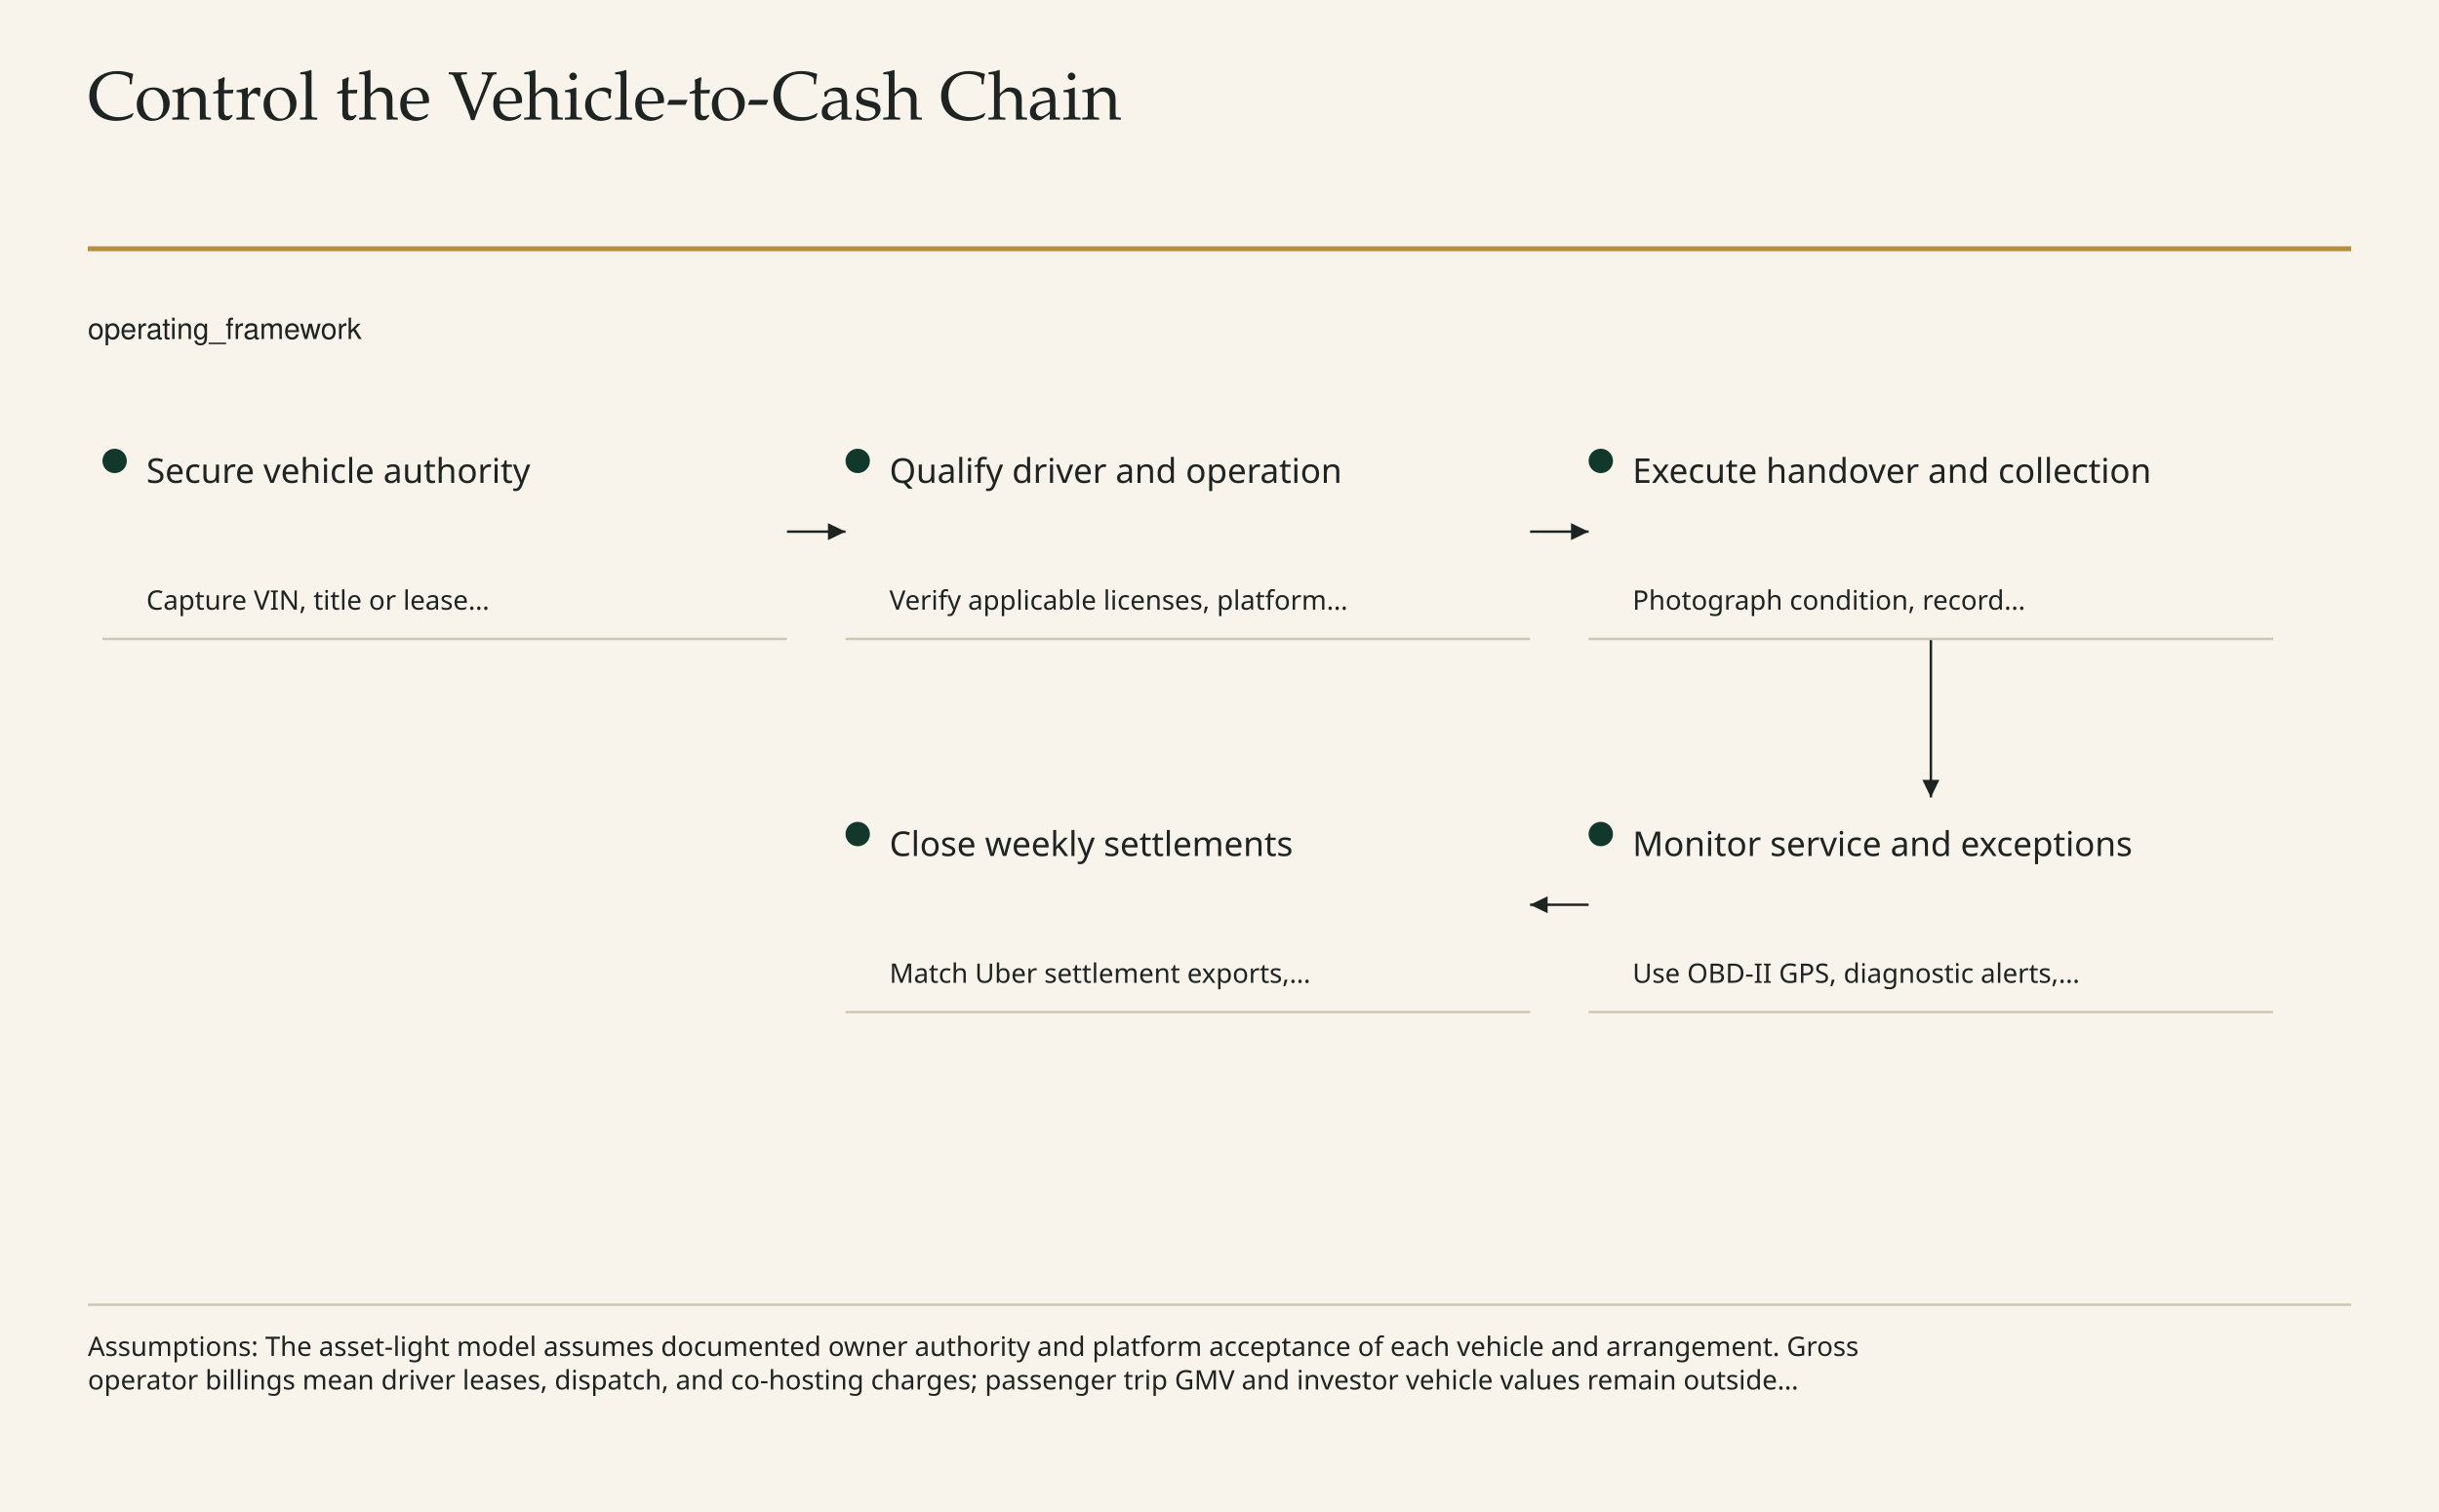
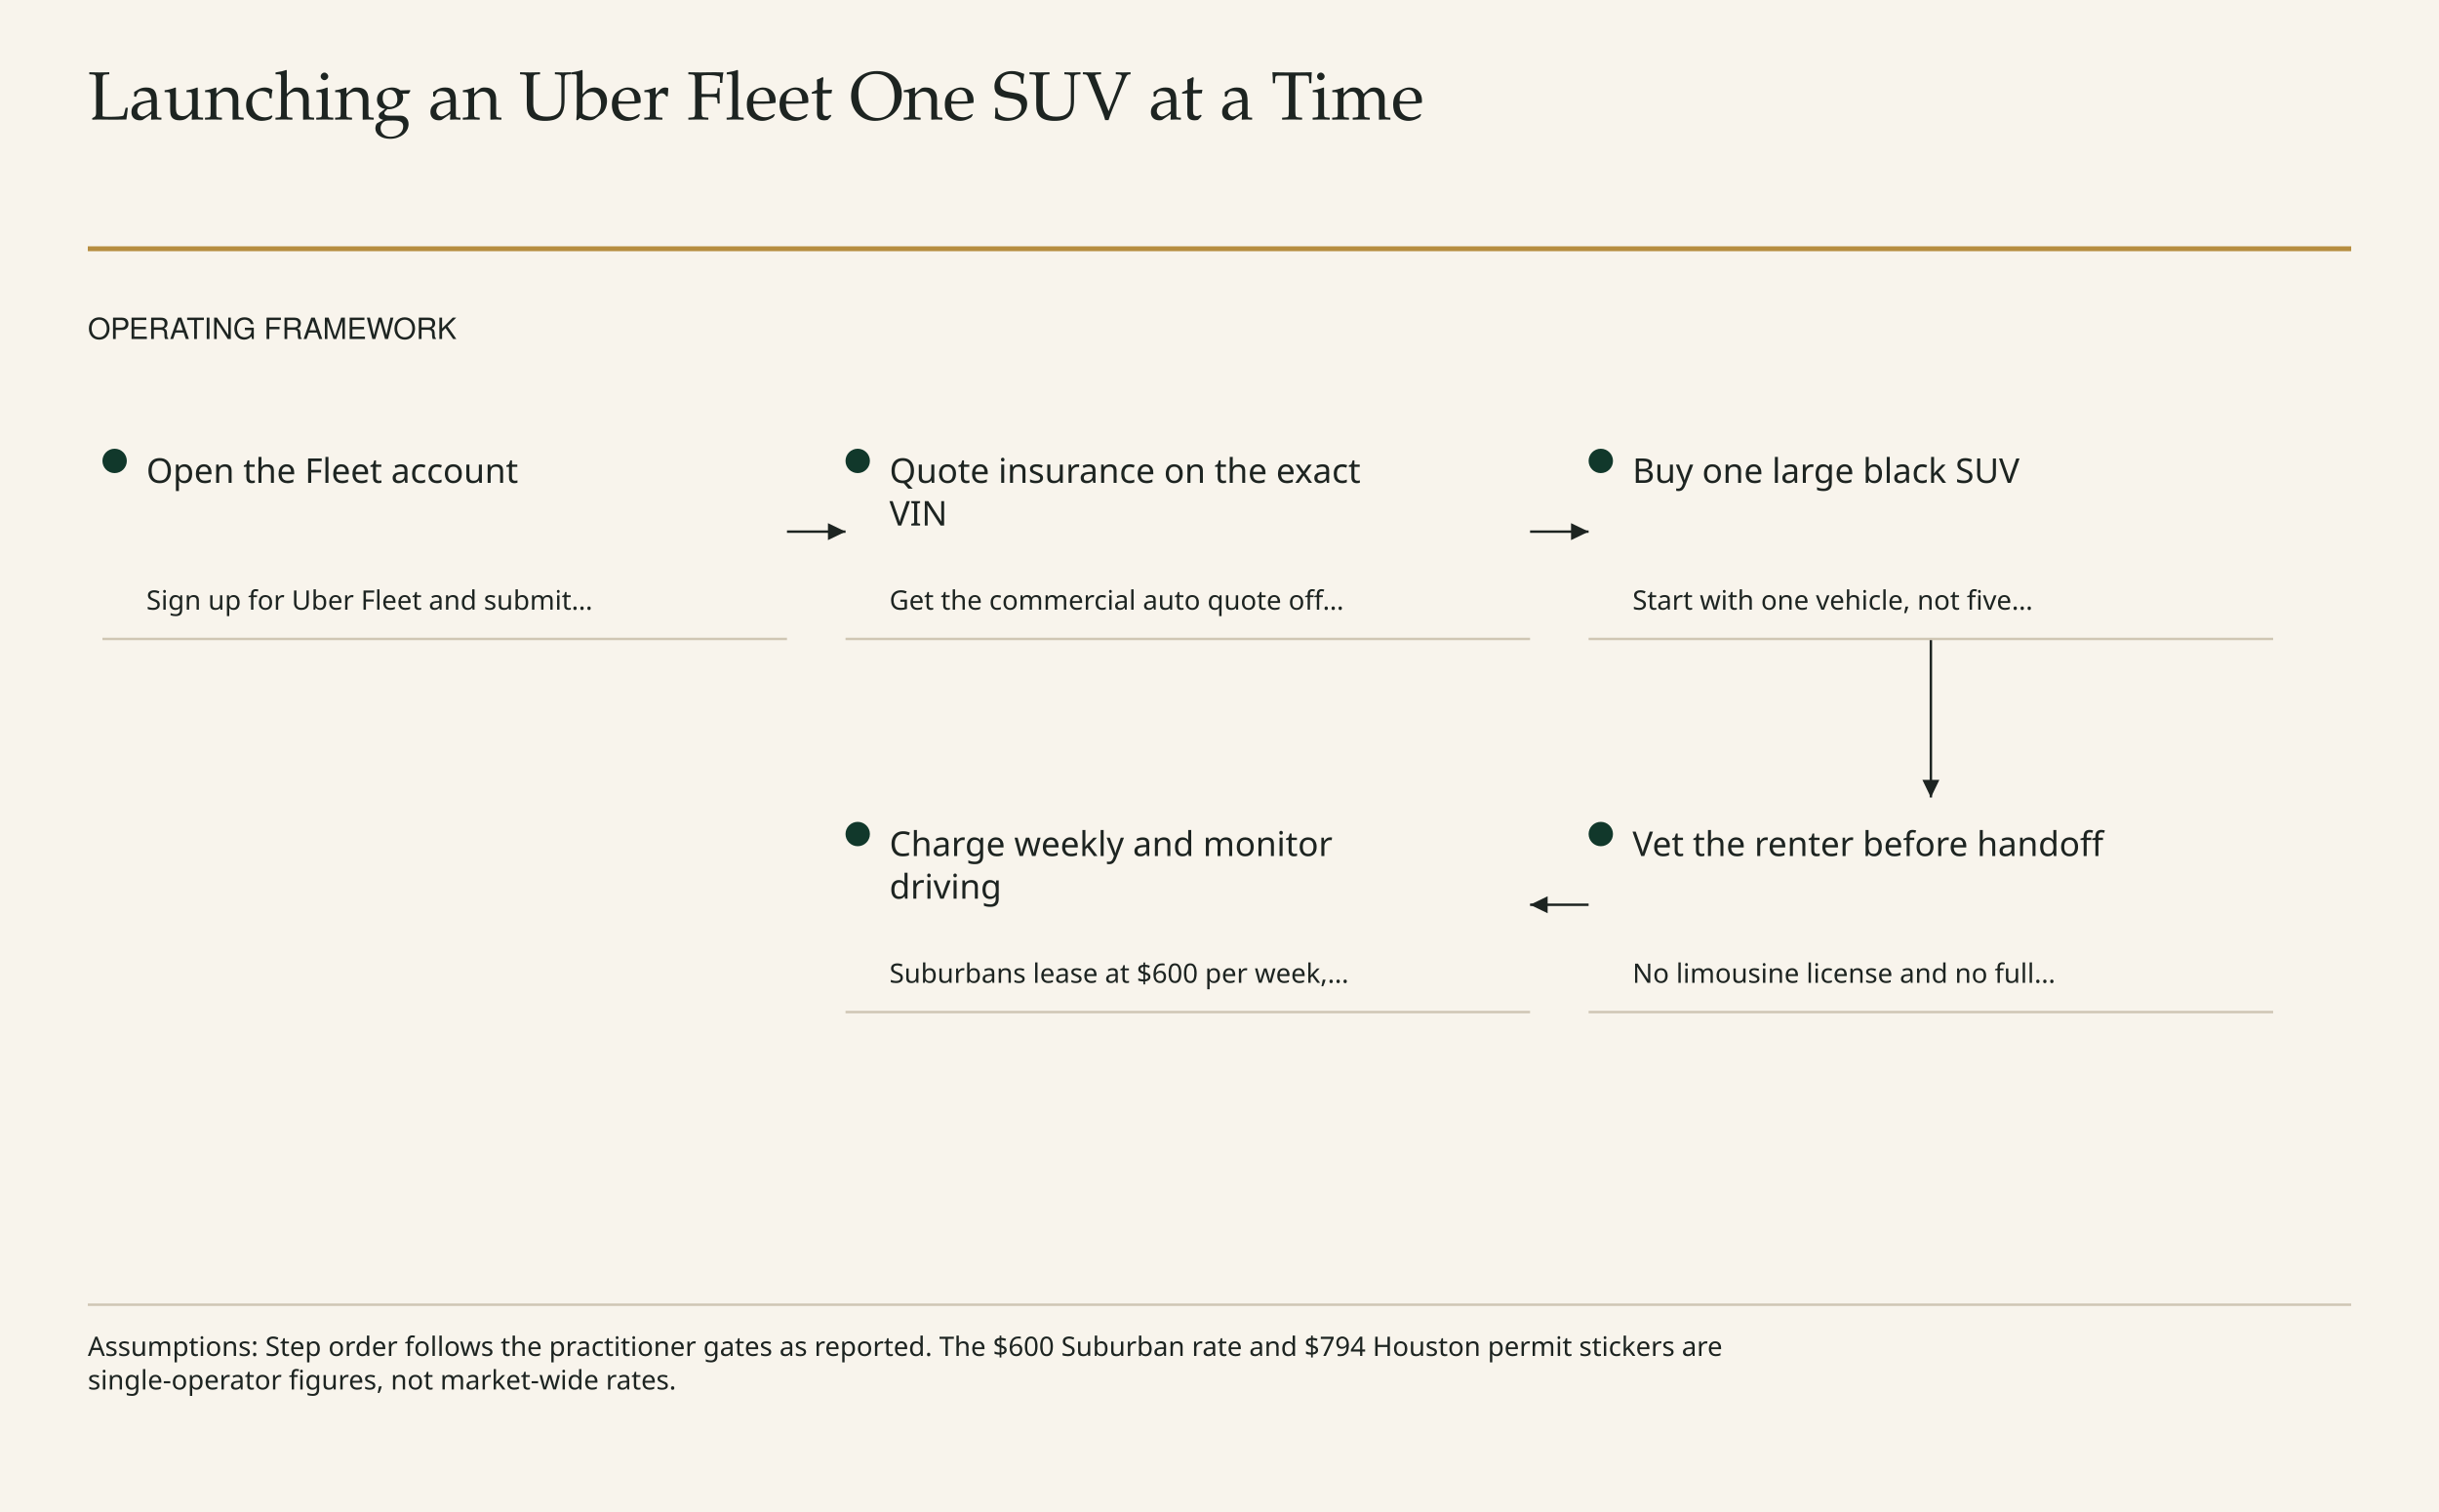
<svg xmlns="http://www.w3.org/2000/svg" viewBox="0 0 1000 620" role="img">
  <rect x="0" y="0" width="1000" height="620" fill="#F8F4EC" stroke="none" stroke-width="1" />
  <text x="36" y="49" font-family="Palatino, Georgia, serif" font-size="28" fill="#1D2421" text-anchor="start" style="font-variant-numeric:tabular-nums">
-     <tspan x="36" dy="0">Control the Vehicle-to-Cash Chain</tspan>
+     <tspan x="36" dy="0">Launching an Uber Fleet One SUV at a Time</tspan>
  </text>
  <line x1="36" y1="102" x2="964" y2="102" stroke="#B68D40" stroke-width="2" />
  <text x="36" y="139" font-family="Helvetica, sans-serif" font-size="12" fill="#1D2421" text-anchor="start" style="font-variant-numeric:tabular-nums">
-     <tspan x="36" dy="0">operating_framework</tspan>
+     <tspan x="36" dy="0">OPERATING FRAMEWORK</tspan>
  </text>
  <line x1="322.667" y1="218.0" x2="346.667" y2="218.0" stroke="#1D2421" stroke-width="1" />
  <polygon points="346.667,218.0 339.463,221.48 339.463,214.52" fill="#1D2421" stroke="none" stroke-width="1" />
  <line x1="627.333" y1="218.0" x2="651.333" y2="218.0" stroke="#1D2421" stroke-width="1" />
  <polygon points="651.333,218.0 644.13,221.48 644.13,214.52" fill="#1D2421" stroke="none" stroke-width="1" />
  <line x1="791.667" y1="262.0" x2="791.667" y2="327.0" stroke="#1D2421" stroke-width="1" />
  <polygon points="791.667,327.0 788.187,319.796 795.146,319.796" fill="#1D2421" stroke="none" stroke-width="1" />
  <line x1="651.333" y1="371.0" x2="627.333" y2="371.0" stroke="#1D2421" stroke-width="1" />
  <polygon points="627.333,371.0 634.537,367.52 634.537,374.48" fill="#1D2421" stroke="none" stroke-width="1" />
  <line x1="42.0" y1="262.0" x2="322.667" y2="262.0" stroke="#CFC6B4" stroke-width="1" />
  <circle cx="47.0" cy="189.0" r="5" fill="#11382B" stroke="none" stroke-width="1" />
  <text x="60.0" y="198.0" font-family="Optima, Calibri, sans-serif" font-size="14" fill="#1D2421" text-anchor="start" style="font-variant-numeric:tabular-nums">
-     <tspan x="60.0" dy="0">Secure vehicle authority</tspan>
+     <tspan x="60.0" dy="0">Open the Fleet account</tspan>
  </text>
  <text x="60.0" y="250.0" font-family="Optima, Calibri, sans-serif" font-size="11" fill="#1D2421" text-anchor="start" style="font-variant-numeric:tabular-nums">
-     <tspan x="60.0" dy="0">Capture VIN, title or lease…</tspan>
+     <tspan x="60.0" dy="0">Sign up for Uber Fleet and submit…</tspan>
  </text>
  <line x1="346.667" y1="262.0" x2="627.333" y2="262.0" stroke="#CFC6B4" stroke-width="1" />
  <circle cx="351.667" cy="189.0" r="5" fill="#11382B" stroke="none" stroke-width="1" />
  <text x="364.667" y="198.0" font-family="Optima, Calibri, sans-serif" font-size="14" fill="#1D2421" text-anchor="start" style="font-variant-numeric:tabular-nums">
-     <tspan x="364.667" dy="0">Qualify driver and operation</tspan>
+     <tspan x="364.667" dy="0">Quote insurance on the exact</tspan>
+     <tspan x="364.667" dy="17.5">VIN</tspan>
  </text>
  <text x="364.667" y="250.0" font-family="Optima, Calibri, sans-serif" font-size="11" fill="#1D2421" text-anchor="start" style="font-variant-numeric:tabular-nums">
-     <tspan x="364.667" dy="0">Verify applicable licenses, platform…</tspan>
+     <tspan x="364.667" dy="0">Get the commercial auto quote off…</tspan>
  </text>
  <line x1="651.333" y1="262.0" x2="932.0" y2="262.0" stroke="#CFC6B4" stroke-width="1" />
  <circle cx="656.333" cy="189.0" r="5" fill="#11382B" stroke="none" stroke-width="1" />
  <text x="669.333" y="198.0" font-family="Optima, Calibri, sans-serif" font-size="14" fill="#1D2421" text-anchor="start" style="font-variant-numeric:tabular-nums">
-     <tspan x="669.333" dy="0">Execute handover and collection</tspan>
+     <tspan x="669.333" dy="0">Buy one large black SUV</tspan>
  </text>
  <text x="669.333" y="250.0" font-family="Optima, Calibri, sans-serif" font-size="11" fill="#1D2421" text-anchor="start" style="font-variant-numeric:tabular-nums">
-     <tspan x="669.333" dy="0">Photograph condition, record…</tspan>
+     <tspan x="669.333" dy="0">Start with one vehicle, not five…</tspan>
  </text>
  <line x1="651.333" y1="415.0" x2="932.0" y2="415.0" stroke="#CFC6B4" stroke-width="1" />
  <circle cx="656.333" cy="342.0" r="5" fill="#11382B" stroke="none" stroke-width="1" />
  <text x="669.333" y="351.0" font-family="Optima, Calibri, sans-serif" font-size="14" fill="#1D2421" text-anchor="start" style="font-variant-numeric:tabular-nums">
-     <tspan x="669.333" dy="0">Monitor service and exceptions</tspan>
+     <tspan x="669.333" dy="0">Vet the renter before handoff</tspan>
  </text>
  <text x="669.333" y="403.0" font-family="Optima, Calibri, sans-serif" font-size="11" fill="#1D2421" text-anchor="start" style="font-variant-numeric:tabular-nums">
-     <tspan x="669.333" dy="0">Use OBD-II GPS, diagnostic alerts,…</tspan>
+     <tspan x="669.333" dy="0">No limousine license and no full…</tspan>
  </text>
  <line x1="346.667" y1="415.0" x2="627.333" y2="415.0" stroke="#CFC6B4" stroke-width="1" />
  <circle cx="351.667" cy="342.0" r="5" fill="#11382B" stroke="none" stroke-width="1" />
  <text x="364.667" y="351.0" font-family="Optima, Calibri, sans-serif" font-size="14" fill="#1D2421" text-anchor="start" style="font-variant-numeric:tabular-nums">
-     <tspan x="364.667" dy="0">Close weekly settlements</tspan>
+     <tspan x="364.667" dy="0">Charge weekly and monitor</tspan>
+     <tspan x="364.667" dy="17.5">driving</tspan>
  </text>
  <text x="364.667" y="403.0" font-family="Optima, Calibri, sans-serif" font-size="11" fill="#1D2421" text-anchor="start" style="font-variant-numeric:tabular-nums">
-     <tspan x="364.667" dy="0">Match Uber settlement exports,…</tspan>
+     <tspan x="364.667" dy="0">Suburbans lease at $600 per week,…</tspan>
  </text>
  <line x1="36" y1="535" x2="964" y2="535" stroke="#CFC6B4" stroke-width="1" />
  <text x="36" y="556" font-family="Optima, Calibri, sans-serif" font-size="11" fill="#1D2421" text-anchor="start" style="font-variant-numeric:tabular-nums">
-     <tspan x="36" dy="0">Assumptions: The asset-light model assumes documented owner authority and platform acceptance of each vehicle and arrangement. Gross</tspan>
-     <tspan x="36" dy="13.75">operator billings mean driver leases, dispatch, and co-hosting charges; passenger trip GMV and investor vehicle values remain outside…</tspan>
+     <tspan x="36" dy="0">Assumptions: Step order follows the practitioner gates as reported. The $600 Suburban rate and $794 Houston permit stickers are</tspan>
+     <tspan x="36" dy="13.75">single-operator figures, not market-wide rates.</tspan>
  </text>
  <text x="36" y="592" font-family="Optima, Calibri, sans-serif" font-size="10" fill="#1D2421" text-anchor="start" style="font-variant-numeric:tabular-nums">
    <tspan x="36" dy="0" />
  </text>
</svg>
